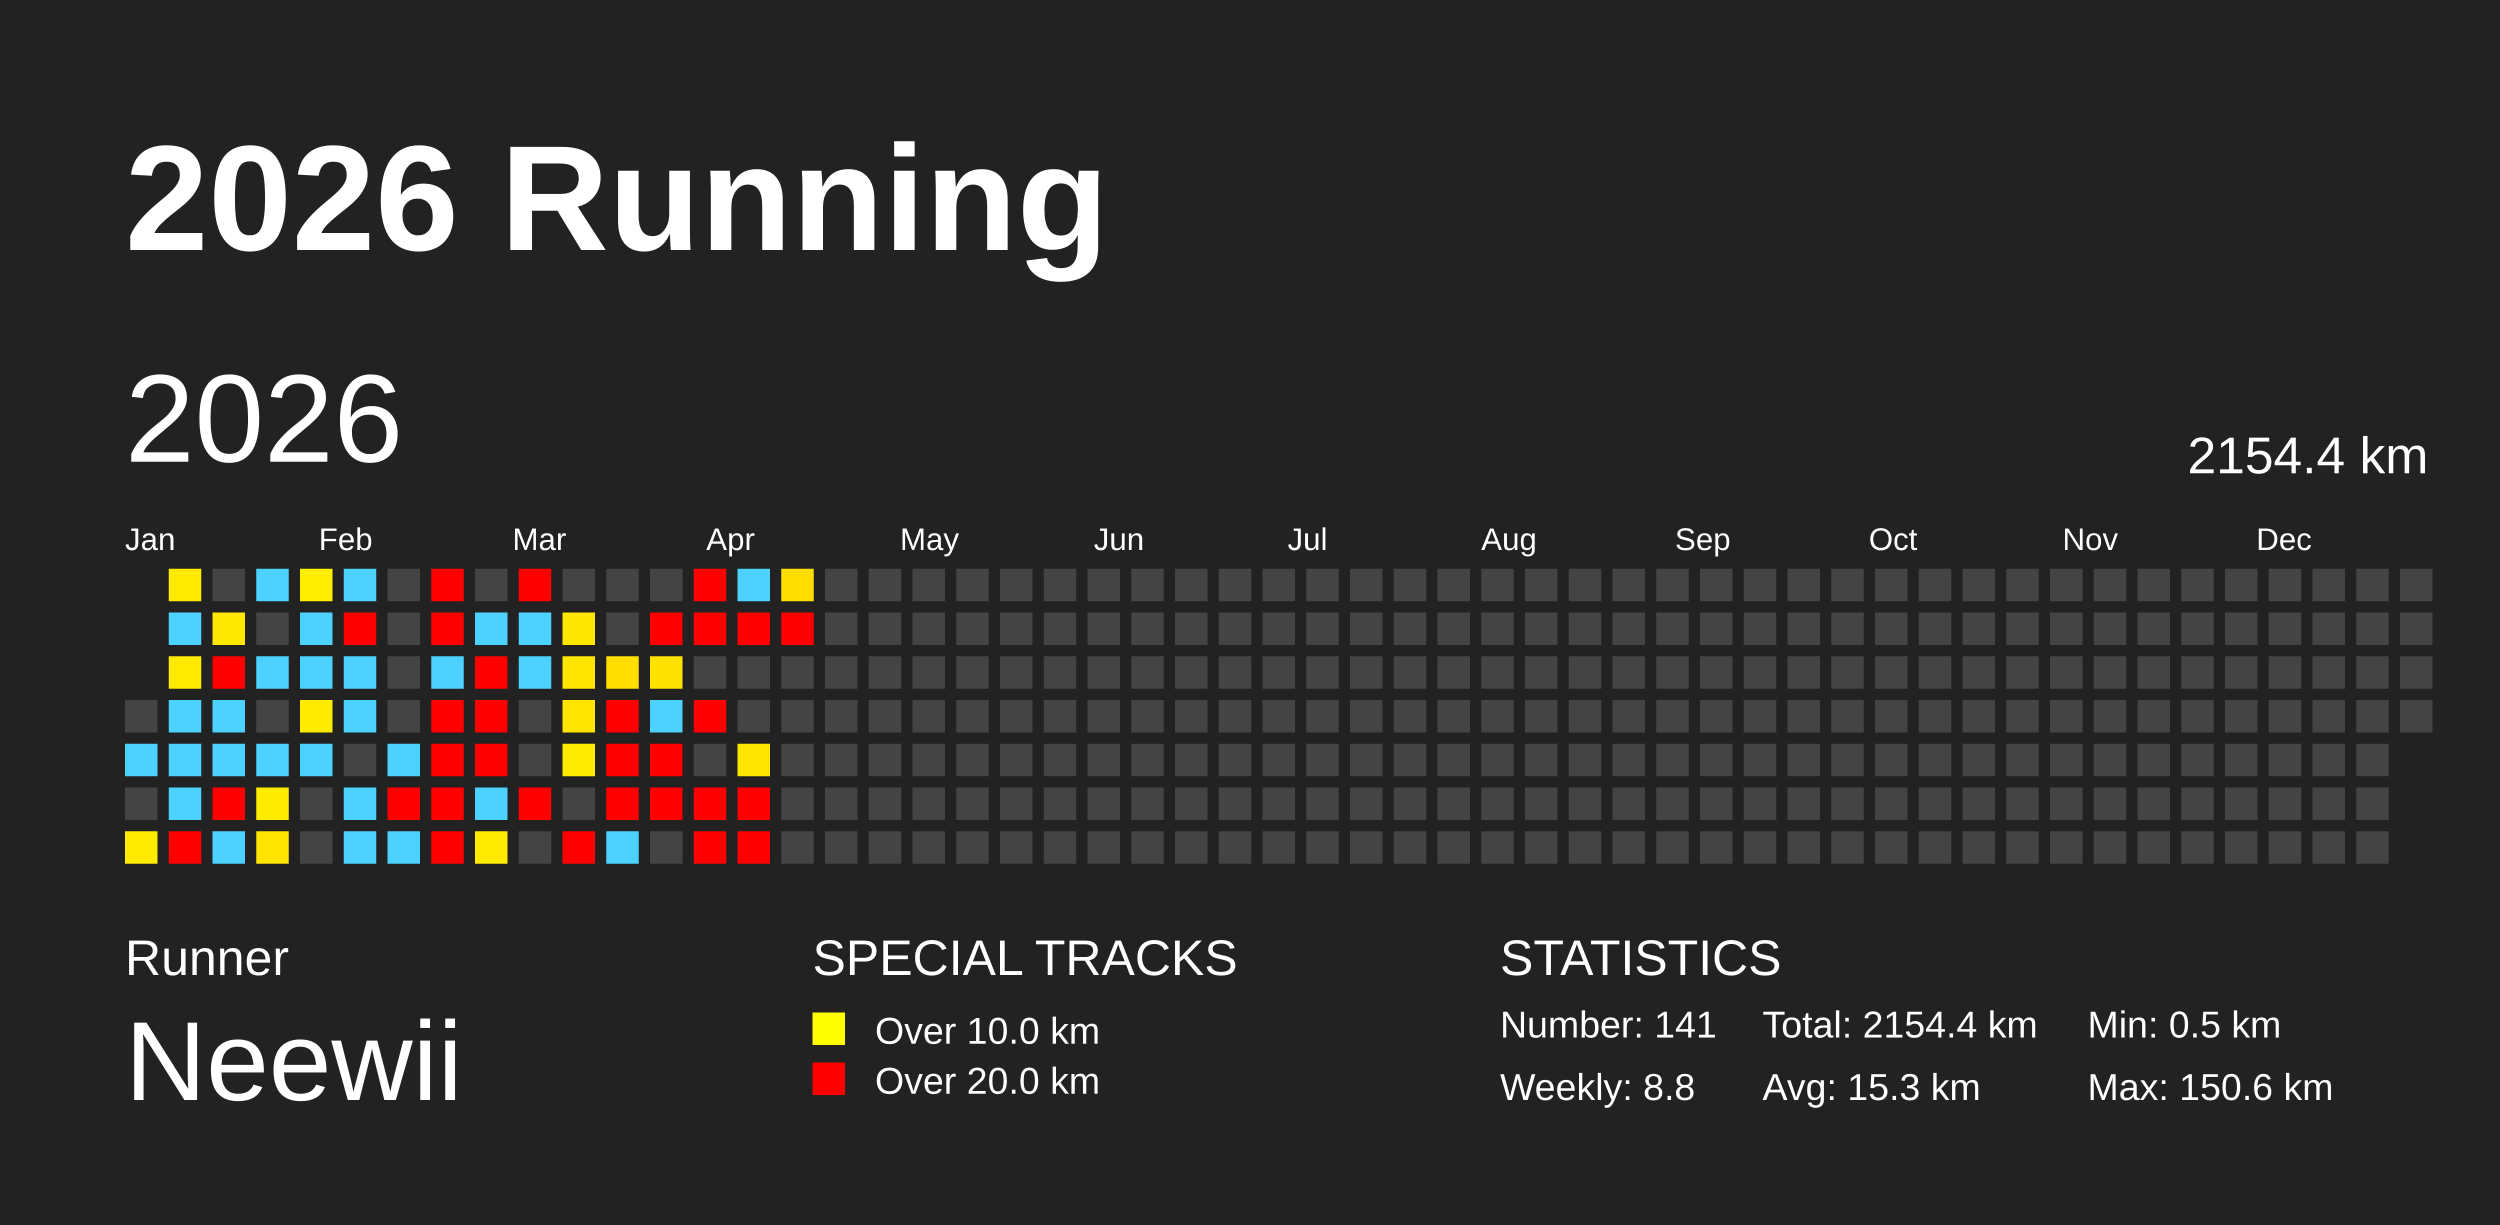
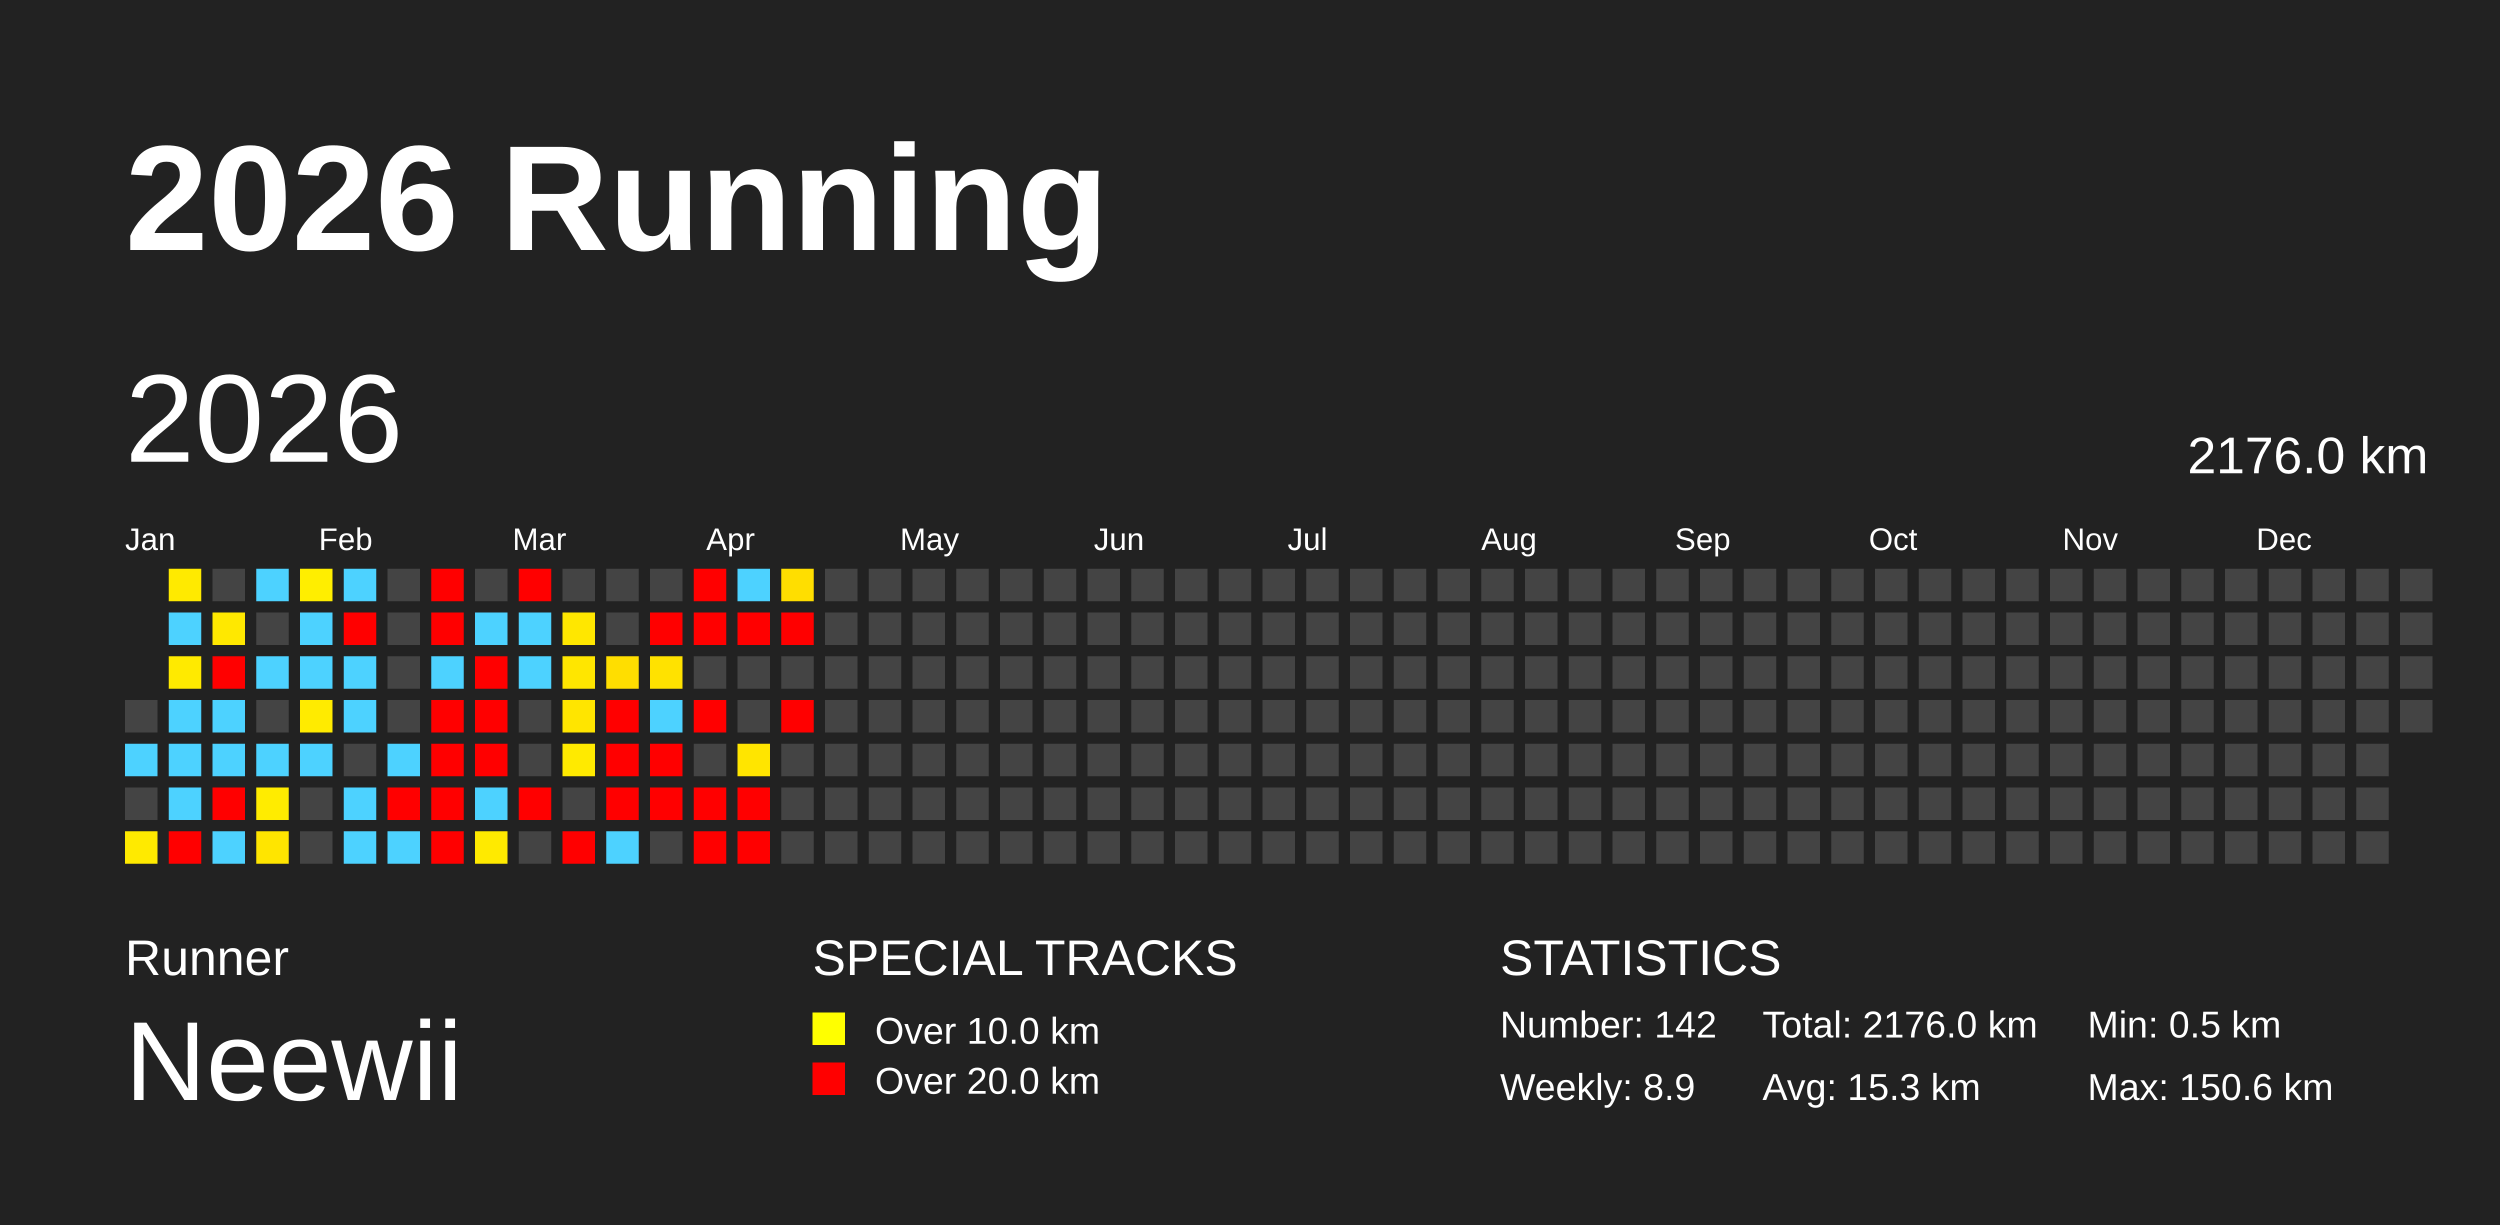
<svg xmlns="http://www.w3.org/2000/svg" baseProfile="full" height="98mm" version="1.1" viewBox="0,0,200,98" width="200mm">
  <defs />
  <rect fill="#222222" height="98" width="200" x="0" y="0" />
  <text fill="#FFFFFF" style="font-size:12px; font-family:Arial; font-weight:bold;" x="10" y="20">2026 Running</text>
  <text fill="#FFFFFF" style="font-size:4px; font-family:Arial" x="10" y="78">Runner</text>
  <text fill="#FFFFFF" style="font-size:9px; font-family:Arial" x="10" y="88">Neewii</text>
  <text fill="#FFFFFF" style="font-size:4px; font-family:Arial" x="65" y="78">SPECIAL TRACKS</text>
  <rect fill="yellow" height="2.6" width="2.6" x="65" y="81" />
  <text fill="#FFFFFF" style="font-size:3px; font-family:Arial" x="70" y="83.5">Over 10.0 km</text>
  <rect fill="red" height="2.6" width="2.6" x="65" y="85" />
  <text fill="#FFFFFF" style="font-size:3px; font-family:Arial" x="70" y="87.5">Over 20.0 km</text>
  <text fill="#FFFFFF" style="font-size:4px; font-family:Arial" x="120" y="78">STATISTICS</text>
-   <text fill="#FFFFFF" style="font-size:3px; font-family:Arial" x="120" y="83">Number: 141</text>
-   <text fill="#FFFFFF" style="font-size:3px; font-family:Arial" x="120" y="88">Weekly: 8.8</text>
-   <text fill="#FFFFFF" style="font-size:3px; font-family:Arial" x="141" y="83">Total: 2154.4 km</text>
+   <text fill="#FFFFFF" style="font-size:3px; font-family:Arial" x="120" y="83">Number: 142</text>
+   <text fill="#FFFFFF" style="font-size:3px; font-family:Arial" x="120" y="88">Weekly: 8.9</text>
+   <text fill="#FFFFFF" style="font-size:3px; font-family:Arial" x="141" y="83">Total: 2176.0 km</text>
  <text fill="#FFFFFF" style="font-size:3px; font-family:Arial" x="141" y="88">Avg: 15.3 km</text>
  <text fill="#FFFFFF" style="font-size:3px; font-family:Arial" x="167" y="83">Min: 0.5 km</text>
  <text fill="#FFFFFF" style="font-size:3px; font-family:Arial" x="167" y="88">Max: 150.6 km</text>
  <text dominant-baseline="hanging" fill="#FFFFFF" style="font-size:10.0px; font-family:Arial;" x="10" y="30">2026</text>
-   <text dominant-baseline="hanging" fill="#FFFFFF" style="font-size:4.125px; font-family:Arial;" x="175" y="35">2154.4 km</text>
+   <text dominant-baseline="hanging" fill="#FFFFFF" style="font-size:4.125px; font-family:Arial;" x="175" y="35">2176.0 km</text>
  <text fill="#FFFFFF" style="font-size:2.5px; font-family:Arial" x="10.0" y="44">Jan</text>
  <text fill="#FFFFFF" style="font-size:2.5px; font-family:Arial" x="25.5" y="44">Feb</text>
  <text fill="#FFFFFF" style="font-size:2.5px; font-family:Arial" x="41.0" y="44">Mar</text>
  <text fill="#FFFFFF" style="font-size:2.5px; font-family:Arial" x="56.5" y="44">Apr</text>
  <text fill="#FFFFFF" style="font-size:2.5px; font-family:Arial" x="72.0" y="44">May</text>
  <text fill="#FFFFFF" style="font-size:2.5px; font-family:Arial" x="87.5" y="44">Jun</text>
  <text fill="#FFFFFF" style="font-size:2.5px; font-family:Arial" x="103.0" y="44">Jul</text>
  <text fill="#FFFFFF" style="font-size:2.5px; font-family:Arial" x="118.5" y="44">Aug</text>
  <text fill="#FFFFFF" style="font-size:2.5px; font-family:Arial" x="134.0" y="44">Sep</text>
  <text fill="#FFFFFF" style="font-size:2.5px; font-family:Arial" x="149.5" y="44">Oct</text>
  <text fill="#FFFFFF" style="font-size:2.5px; font-family:Arial" x="165.0" y="44">Nov</text>
  <text fill="#FFFFFF" style="font-size:2.5px; font-family:Arial" x="180.5" y="44">Dec</text>
  <rect fill="#444444" height="2.6" width="2.6" x="10.0" y="56.0" />
  <rect fill="#4dd2ff" height="2.6" width="2.6" x="10.0" y="59.5" />
  <rect fill="#444444" height="2.6" width="2.6" x="10.0" y="63.0" />
  <rect fill="#ffea00" height="2.6" width="2.6" x="10.0" y="66.5" />
  <rect fill="#ffea00" height="2.6" width="2.6" x="13.5" y="45.5" />
  <rect fill="#4dd2ff" height="2.6" width="2.6" x="13.5" y="49.0" />
  <rect fill="#ffea00" height="2.6" width="2.6" x="13.5" y="52.5" />
  <rect fill="#4dd2ff" height="2.6" width="2.6" x="13.5" y="56.0" />
  <rect fill="#4dd2ff" height="2.6" width="2.6" x="13.5" y="59.5" />
  <rect fill="#4dd2ff" height="2.6" width="2.6" x="13.5" y="63.0" />
  <rect fill="red" height="2.6" width="2.6" x="13.5" y="66.5" />
  <rect fill="#444444" height="2.6" width="2.6" x="17.0" y="45.5" />
  <rect fill="#ffe800" height="2.6" width="2.6" x="17.0" y="49.0" />
  <rect fill="red" height="2.6" width="2.6" x="17.0" y="52.5" />
  <rect fill="#4dd2ff" height="2.6" width="2.6" x="17.0" y="56.0" />
  <rect fill="#4dd2ff" height="2.6" width="2.6" x="17.0" y="59.5" />
  <rect fill="red" height="2.6" width="2.6" x="17.0" y="63.0" />
  <rect fill="#4dd2ff" height="2.6" width="2.6" x="17.0" y="66.5" />
  <rect fill="#4dd2ff" height="2.6" width="2.6" x="20.5" y="45.5" />
  <rect fill="#444444" height="2.6" width="2.6" x="20.5" y="49.0" />
  <rect fill="#4dd2ff" height="2.6" width="2.6" x="20.5" y="52.5" />
  <rect fill="#444444" height="2.6" width="2.6" x="20.5" y="56.0" />
  <rect fill="#4dd2ff" height="2.6" width="2.6" x="20.5" y="59.5" />
  <rect fill="#ffec00" height="2.6" width="2.6" x="20.5" y="63.0" />
  <rect fill="#ffe500" height="2.6" width="2.6" x="20.5" y="66.5" />
  <rect fill="#ffee00" height="2.6" width="2.6" x="24.0" y="45.5" />
  <rect fill="#4dd2ff" height="2.6" width="2.6" x="24.0" y="49.0" />
  <rect fill="#4dd2ff" height="2.6" width="2.6" x="24.0" y="52.5" />
  <rect fill="#ffeb00" height="2.6" width="2.6" x="24.0" y="56.0" />
  <rect fill="#4dd2ff" height="2.6" width="2.6" x="24.0" y="59.5" />
  <rect fill="#444444" height="2.6" width="2.6" x="24.0" y="63.0" />
  <rect fill="#444444" height="2.6" width="2.6" x="24.0" y="66.5" />
  <rect fill="#4dd2ff" height="2.6" width="2.6" x="27.5" y="45.5" />
  <rect fill="red" height="2.6" width="2.6" x="27.5" y="49.0" />
  <rect fill="#4dd2ff" height="2.6" width="2.6" x="27.5" y="52.5" />
  <rect fill="#4dd2ff" height="2.6" width="2.6" x="27.5" y="56.0" />
  <rect fill="#444444" height="2.6" width="2.6" x="27.5" y="59.5" />
  <rect fill="#4dd2ff" height="2.6" width="2.6" x="27.5" y="63.0" />
  <rect fill="#4dd2ff" height="2.6" width="2.6" x="27.5" y="66.5" />
  <rect fill="#444444" height="2.6" width="2.6" x="31.0" y="45.5" />
  <rect fill="#444444" height="2.6" width="2.6" x="31.0" y="49.0" />
  <rect fill="#444444" height="2.6" width="2.6" x="31.0" y="52.5" />
  <rect fill="#444444" height="2.6" width="2.6" x="31.0" y="56.0" />
  <rect fill="#4dd2ff" height="2.6" width="2.6" x="31.0" y="59.5" />
  <rect fill="red" height="2.6" width="2.6" x="31.0" y="63.0" />
  <rect fill="#4dd2ff" height="2.6" width="2.6" x="31.0" y="66.5" />
  <rect fill="red" height="2.6" width="2.6" x="34.5" y="45.5" />
  <rect fill="red" height="2.6" width="2.6" x="34.5" y="49.0" />
  <rect fill="#4dd2ff" height="2.6" width="2.6" x="34.5" y="52.5" />
  <rect fill="red" height="2.6" width="2.6" x="34.5" y="56.0" />
  <rect fill="red" height="2.6" width="2.6" x="34.5" y="59.5" />
  <rect fill="red" height="2.6" width="2.6" x="34.5" y="63.0" />
  <rect fill="red" height="2.6" width="2.6" x="34.5" y="66.5" />
  <rect fill="#444444" height="2.6" width="2.6" x="38.0" y="45.5" />
  <rect fill="#4dd2ff" height="2.6" width="2.6" x="38.0" y="49.0" />
  <rect fill="red" height="2.6" width="2.6" x="38.0" y="52.5" />
  <rect fill="red" height="2.6" width="2.6" x="38.0" y="56.0" />
  <rect fill="red" height="2.6" width="2.6" x="38.0" y="59.5" />
  <rect fill="#4dd2ff" height="2.6" width="2.6" x="38.0" y="63.0" />
  <rect fill="#ffea00" height="2.6" width="2.6" x="38.0" y="66.5" />
  <rect fill="red" height="2.6" width="2.6" x="41.5" y="45.5" />
  <rect fill="#4dd2ff" height="2.6" width="2.6" x="41.5" y="49.0" />
  <rect fill="#4dd2ff" height="2.6" width="2.6" x="41.5" y="52.5" />
  <rect fill="#444444" height="2.6" width="2.6" x="41.5" y="56.0" />
  <rect fill="#444444" height="2.6" width="2.6" x="41.5" y="59.5" />
  <rect fill="red" height="2.6" width="2.6" x="41.5" y="63.0" />
  <rect fill="#444444" height="2.6" width="2.6" x="41.5" y="66.5" />
  <rect fill="#444444" height="2.6" width="2.6" x="45.0" y="45.5" />
  <rect fill="#ffe700" height="2.6" width="2.6" x="45.0" y="49.0" />
  <rect fill="#ffe600" height="2.6" width="2.6" x="45.0" y="52.5" />
  <rect fill="#ffe500" height="2.6" width="2.6" x="45.0" y="56.0" />
  <rect fill="#ffea00" height="2.6" width="2.6" x="45.0" y="59.5" />
  <rect fill="#444444" height="2.6" width="2.6" x="45.0" y="63.0" />
  <rect fill="red" height="2.6" width="2.6" x="45.0" y="66.5" />
  <rect fill="#444444" height="2.6" width="2.6" x="48.5" y="45.5" />
  <rect fill="#444444" height="2.6" width="2.6" x="48.5" y="49.0" />
  <rect fill="#ffde00" height="2.6" width="2.6" x="48.5" y="52.5" />
  <rect fill="red" height="2.6" width="2.6" x="48.5" y="56.0" />
  <rect fill="red" height="2.6" width="2.6" x="48.5" y="59.5" />
  <rect fill="red" height="2.6" width="2.6" x="48.5" y="63.0" />
  <rect fill="#4dd2ff" height="2.6" width="2.6" x="48.5" y="66.5" />
  <rect fill="#444444" height="2.6" width="2.6" x="52.0" y="45.5" />
  <rect fill="red" height="2.6" width="2.6" x="52.0" y="49.0" />
  <rect fill="#ffe200" height="2.6" width="2.6" x="52.0" y="52.5" />
  <rect fill="#4dd2ff" height="2.6" width="2.6" x="52.0" y="56.0" />
  <rect fill="red" height="2.6" width="2.6" x="52.0" y="59.5" />
  <rect fill="red" height="2.6" width="2.6" x="52.0" y="63.0" />
  <rect fill="#444444" height="2.6" width="2.6" x="52.0" y="66.5" />
  <rect fill="red" height="2.6" width="2.6" x="55.5" y="45.5" />
  <rect fill="red" height="2.6" width="2.6" x="55.5" y="49.0" />
  <rect fill="#444444" height="2.6" width="2.6" x="55.5" y="52.5" />
  <rect fill="red" height="2.6" width="2.6" x="55.5" y="56.0" />
  <rect fill="#444444" height="2.6" width="2.6" x="55.5" y="59.5" />
  <rect fill="red" height="2.6" width="2.6" x="55.5" y="63.0" />
  <rect fill="red" height="2.6" width="2.6" x="55.5" y="66.5" />
  <rect fill="#4dd2ff" height="2.6" width="2.6" x="59.0" y="45.5" />
  <rect fill="red" height="2.6" width="2.6" x="59.0" y="49.0" />
  <rect fill="#444444" height="2.6" width="2.6" x="59.0" y="52.5" />
  <rect fill="#444444" height="2.6" width="2.6" x="59.0" y="56.0" />
  <rect fill="#ffe500" height="2.6" width="2.6" x="59.0" y="59.5" />
  <rect fill="red" height="2.6" width="2.6" x="59.0" y="63.0" />
  <rect fill="red" height="2.6" width="2.6" x="59.0" y="66.5" />
  <rect fill="#ffde00" height="2.6" width="2.6" x="62.5" y="45.5" />
  <rect fill="red" height="2.6" width="2.6" x="62.5" y="49.0" />
  <rect fill="#444444" height="2.6" width="2.6" x="62.5" y="52.5" />
-   <rect fill="#444444" height="2.6" width="2.6" x="62.5" y="56.0" />
+   <rect fill="red" height="2.6" width="2.6" x="62.5" y="56.0" />
  <rect fill="#444444" height="2.6" width="2.6" x="62.5" y="59.5" />
  <rect fill="#444444" height="2.6" width="2.6" x="62.5" y="63.0" />
  <rect fill="#444444" height="2.6" width="2.6" x="62.5" y="66.5" />
  <rect fill="#444444" height="2.6" width="2.6" x="66.0" y="45.5" />
  <rect fill="#444444" height="2.6" width="2.6" x="66.0" y="49.0" />
  <rect fill="#444444" height="2.6" width="2.6" x="66.0" y="52.5" />
  <rect fill="#444444" height="2.6" width="2.6" x="66.0" y="56.0" />
  <rect fill="#444444" height="2.6" width="2.6" x="66.0" y="59.5" />
  <rect fill="#444444" height="2.6" width="2.6" x="66.0" y="63.0" />
  <rect fill="#444444" height="2.6" width="2.6" x="66.0" y="66.5" />
  <rect fill="#444444" height="2.6" width="2.6" x="69.5" y="45.5" />
  <rect fill="#444444" height="2.6" width="2.6" x="69.5" y="49.0" />
  <rect fill="#444444" height="2.6" width="2.6" x="69.5" y="52.5" />
  <rect fill="#444444" height="2.6" width="2.6" x="69.5" y="56.0" />
  <rect fill="#444444" height="2.6" width="2.6" x="69.5" y="59.5" />
  <rect fill="#444444" height="2.6" width="2.6" x="69.5" y="63.0" />
  <rect fill="#444444" height="2.6" width="2.6" x="69.5" y="66.5" />
  <rect fill="#444444" height="2.6" width="2.6" x="73.0" y="45.5" />
  <rect fill="#444444" height="2.6" width="2.6" x="73.0" y="49.0" />
  <rect fill="#444444" height="2.6" width="2.6" x="73.0" y="52.5" />
  <rect fill="#444444" height="2.6" width="2.6" x="73.0" y="56.0" />
  <rect fill="#444444" height="2.6" width="2.6" x="73.0" y="59.5" />
  <rect fill="#444444" height="2.6" width="2.6" x="73.0" y="63.0" />
  <rect fill="#444444" height="2.6" width="2.6" x="73.0" y="66.5" />
  <rect fill="#444444" height="2.6" width="2.6" x="76.5" y="45.5" />
  <rect fill="#444444" height="2.6" width="2.6" x="76.5" y="49.0" />
  <rect fill="#444444" height="2.6" width="2.6" x="76.5" y="52.5" />
  <rect fill="#444444" height="2.6" width="2.6" x="76.5" y="56.0" />
  <rect fill="#444444" height="2.6" width="2.6" x="76.5" y="59.5" />
  <rect fill="#444444" height="2.6" width="2.6" x="76.5" y="63.0" />
  <rect fill="#444444" height="2.6" width="2.6" x="76.5" y="66.5" />
  <rect fill="#444444" height="2.6" width="2.6" x="80.0" y="45.5" />
  <rect fill="#444444" height="2.6" width="2.6" x="80.0" y="49.0" />
  <rect fill="#444444" height="2.6" width="2.6" x="80.0" y="52.5" />
  <rect fill="#444444" height="2.6" width="2.6" x="80.0" y="56.0" />
  <rect fill="#444444" height="2.6" width="2.6" x="80.0" y="59.5" />
  <rect fill="#444444" height="2.6" width="2.6" x="80.0" y="63.0" />
  <rect fill="#444444" height="2.6" width="2.6" x="80.0" y="66.5" />
  <rect fill="#444444" height="2.6" width="2.6" x="83.5" y="45.5" />
  <rect fill="#444444" height="2.6" width="2.6" x="83.5" y="49.0" />
  <rect fill="#444444" height="2.6" width="2.6" x="83.5" y="52.5" />
  <rect fill="#444444" height="2.6" width="2.6" x="83.5" y="56.0" />
  <rect fill="#444444" height="2.6" width="2.6" x="83.5" y="59.5" />
  <rect fill="#444444" height="2.6" width="2.6" x="83.5" y="63.0" />
  <rect fill="#444444" height="2.6" width="2.6" x="83.5" y="66.5" />
  <rect fill="#444444" height="2.6" width="2.6" x="87.0" y="45.5" />
  <rect fill="#444444" height="2.6" width="2.6" x="87.0" y="49.0" />
  <rect fill="#444444" height="2.6" width="2.6" x="87.0" y="52.5" />
  <rect fill="#444444" height="2.6" width="2.6" x="87.0" y="56.0" />
  <rect fill="#444444" height="2.6" width="2.6" x="87.0" y="59.5" />
  <rect fill="#444444" height="2.6" width="2.6" x="87.0" y="63.0" />
  <rect fill="#444444" height="2.6" width="2.6" x="87.0" y="66.5" />
  <rect fill="#444444" height="2.6" width="2.6" x="90.5" y="45.5" />
  <rect fill="#444444" height="2.6" width="2.6" x="90.5" y="49.0" />
  <rect fill="#444444" height="2.6" width="2.6" x="90.5" y="52.5" />
  <rect fill="#444444" height="2.6" width="2.6" x="90.5" y="56.0" />
  <rect fill="#444444" height="2.6" width="2.6" x="90.5" y="59.5" />
  <rect fill="#444444" height="2.6" width="2.6" x="90.5" y="63.0" />
  <rect fill="#444444" height="2.6" width="2.6" x="90.5" y="66.5" />
  <rect fill="#444444" height="2.6" width="2.6" x="94.0" y="45.5" />
  <rect fill="#444444" height="2.6" width="2.6" x="94.0" y="49.0" />
  <rect fill="#444444" height="2.6" width="2.6" x="94.0" y="52.5" />
  <rect fill="#444444" height="2.6" width="2.6" x="94.0" y="56.0" />
  <rect fill="#444444" height="2.6" width="2.6" x="94.0" y="59.5" />
  <rect fill="#444444" height="2.6" width="2.6" x="94.0" y="63.0" />
  <rect fill="#444444" height="2.6" width="2.6" x="94.0" y="66.5" />
  <rect fill="#444444" height="2.6" width="2.6" x="97.5" y="45.5" />
  <rect fill="#444444" height="2.6" width="2.6" x="97.5" y="49.0" />
  <rect fill="#444444" height="2.6" width="2.6" x="97.5" y="52.5" />
  <rect fill="#444444" height="2.6" width="2.6" x="97.5" y="56.0" />
  <rect fill="#444444" height="2.6" width="2.6" x="97.5" y="59.5" />
  <rect fill="#444444" height="2.6" width="2.6" x="97.5" y="63.0" />
  <rect fill="#444444" height="2.6" width="2.6" x="97.5" y="66.5" />
  <rect fill="#444444" height="2.6" width="2.6" x="101.0" y="45.5" />
  <rect fill="#444444" height="2.6" width="2.6" x="101.0" y="49.0" />
  <rect fill="#444444" height="2.6" width="2.6" x="101.0" y="52.5" />
  <rect fill="#444444" height="2.6" width="2.6" x="101.0" y="56.0" />
  <rect fill="#444444" height="2.6" width="2.6" x="101.0" y="59.5" />
  <rect fill="#444444" height="2.6" width="2.6" x="101.0" y="63.0" />
  <rect fill="#444444" height="2.6" width="2.6" x="101.0" y="66.5" />
  <rect fill="#444444" height="2.6" width="2.6" x="104.5" y="45.5" />
  <rect fill="#444444" height="2.6" width="2.6" x="104.5" y="49.0" />
  <rect fill="#444444" height="2.6" width="2.6" x="104.5" y="52.5" />
  <rect fill="#444444" height="2.6" width="2.6" x="104.5" y="56.0" />
  <rect fill="#444444" height="2.6" width="2.6" x="104.5" y="59.5" />
  <rect fill="#444444" height="2.6" width="2.6" x="104.5" y="63.0" />
  <rect fill="#444444" height="2.6" width="2.6" x="104.5" y="66.5" />
  <rect fill="#444444" height="2.6" width="2.6" x="108.0" y="45.5" />
  <rect fill="#444444" height="2.6" width="2.6" x="108.0" y="49.0" />
  <rect fill="#444444" height="2.6" width="2.6" x="108.0" y="52.5" />
  <rect fill="#444444" height="2.6" width="2.6" x="108.0" y="56.0" />
  <rect fill="#444444" height="2.6" width="2.6" x="108.0" y="59.5" />
  <rect fill="#444444" height="2.6" width="2.6" x="108.0" y="63.0" />
  <rect fill="#444444" height="2.6" width="2.6" x="108.0" y="66.5" />
  <rect fill="#444444" height="2.6" width="2.6" x="111.5" y="45.5" />
  <rect fill="#444444" height="2.6" width="2.6" x="111.5" y="49.0" />
  <rect fill="#444444" height="2.6" width="2.6" x="111.5" y="52.5" />
  <rect fill="#444444" height="2.6" width="2.6" x="111.5" y="56.0" />
  <rect fill="#444444" height="2.6" width="2.6" x="111.5" y="59.5" />
  <rect fill="#444444" height="2.6" width="2.6" x="111.5" y="63.0" />
  <rect fill="#444444" height="2.6" width="2.6" x="111.5" y="66.5" />
  <rect fill="#444444" height="2.6" width="2.6" x="115.0" y="45.5" />
  <rect fill="#444444" height="2.6" width="2.6" x="115.0" y="49.0" />
  <rect fill="#444444" height="2.6" width="2.6" x="115.0" y="52.5" />
  <rect fill="#444444" height="2.6" width="2.6" x="115.0" y="56.0" />
  <rect fill="#444444" height="2.6" width="2.6" x="115.0" y="59.5" />
  <rect fill="#444444" height="2.6" width="2.6" x="115.0" y="63.0" />
  <rect fill="#444444" height="2.6" width="2.6" x="115.0" y="66.5" />
  <rect fill="#444444" height="2.6" width="2.6" x="118.5" y="45.5" />
  <rect fill="#444444" height="2.6" width="2.6" x="118.5" y="49.0" />
  <rect fill="#444444" height="2.6" width="2.6" x="118.5" y="52.5" />
  <rect fill="#444444" height="2.6" width="2.6" x="118.5" y="56.0" />
  <rect fill="#444444" height="2.6" width="2.6" x="118.5" y="59.5" />
  <rect fill="#444444" height="2.6" width="2.6" x="118.5" y="63.0" />
  <rect fill="#444444" height="2.6" width="2.6" x="118.5" y="66.5" />
  <rect fill="#444444" height="2.6" width="2.6" x="122.0" y="45.5" />
  <rect fill="#444444" height="2.6" width="2.6" x="122.0" y="49.0" />
  <rect fill="#444444" height="2.6" width="2.6" x="122.0" y="52.5" />
  <rect fill="#444444" height="2.6" width="2.6" x="122.0" y="56.0" />
  <rect fill="#444444" height="2.6" width="2.6" x="122.0" y="59.5" />
  <rect fill="#444444" height="2.6" width="2.6" x="122.0" y="63.0" />
  <rect fill="#444444" height="2.6" width="2.6" x="122.0" y="66.5" />
  <rect fill="#444444" height="2.6" width="2.6" x="125.5" y="45.5" />
  <rect fill="#444444" height="2.6" width="2.6" x="125.5" y="49.0" />
  <rect fill="#444444" height="2.6" width="2.6" x="125.5" y="52.5" />
  <rect fill="#444444" height="2.6" width="2.6" x="125.5" y="56.0" />
  <rect fill="#444444" height="2.6" width="2.6" x="125.5" y="59.5" />
  <rect fill="#444444" height="2.6" width="2.6" x="125.5" y="63.0" />
  <rect fill="#444444" height="2.6" width="2.6" x="125.5" y="66.5" />
  <rect fill="#444444" height="2.6" width="2.6" x="129.0" y="45.5" />
  <rect fill="#444444" height="2.6" width="2.6" x="129.0" y="49.0" />
  <rect fill="#444444" height="2.6" width="2.6" x="129.0" y="52.5" />
  <rect fill="#444444" height="2.6" width="2.6" x="129.0" y="56.0" />
  <rect fill="#444444" height="2.6" width="2.6" x="129.0" y="59.5" />
  <rect fill="#444444" height="2.6" width="2.6" x="129.0" y="63.0" />
  <rect fill="#444444" height="2.6" width="2.6" x="129.0" y="66.5" />
  <rect fill="#444444" height="2.6" width="2.6" x="132.5" y="45.5" />
  <rect fill="#444444" height="2.6" width="2.6" x="132.5" y="49.0" />
  <rect fill="#444444" height="2.6" width="2.6" x="132.5" y="52.5" />
  <rect fill="#444444" height="2.6" width="2.6" x="132.5" y="56.0" />
  <rect fill="#444444" height="2.6" width="2.6" x="132.5" y="59.5" />
  <rect fill="#444444" height="2.6" width="2.6" x="132.5" y="63.0" />
  <rect fill="#444444" height="2.6" width="2.6" x="132.5" y="66.5" />
  <rect fill="#444444" height="2.6" width="2.6" x="136.0" y="45.5" />
  <rect fill="#444444" height="2.6" width="2.6" x="136.0" y="49.0" />
  <rect fill="#444444" height="2.6" width="2.6" x="136.0" y="52.5" />
  <rect fill="#444444" height="2.6" width="2.6" x="136.0" y="56.0" />
  <rect fill="#444444" height="2.6" width="2.6" x="136.0" y="59.5" />
  <rect fill="#444444" height="2.6" width="2.6" x="136.0" y="63.0" />
  <rect fill="#444444" height="2.6" width="2.6" x="136.0" y="66.5" />
  <rect fill="#444444" height="2.6" width="2.6" x="139.5" y="45.5" />
  <rect fill="#444444" height="2.6" width="2.6" x="139.5" y="49.0" />
  <rect fill="#444444" height="2.6" width="2.6" x="139.5" y="52.5" />
  <rect fill="#444444" height="2.6" width="2.6" x="139.5" y="56.0" />
  <rect fill="#444444" height="2.6" width="2.6" x="139.5" y="59.5" />
  <rect fill="#444444" height="2.6" width="2.6" x="139.5" y="63.0" />
  <rect fill="#444444" height="2.6" width="2.6" x="139.5" y="66.5" />
  <rect fill="#444444" height="2.6" width="2.6" x="143.0" y="45.5" />
  <rect fill="#444444" height="2.6" width="2.6" x="143.0" y="49.0" />
  <rect fill="#444444" height="2.6" width="2.6" x="143.0" y="52.5" />
  <rect fill="#444444" height="2.6" width="2.6" x="143.0" y="56.0" />
  <rect fill="#444444" height="2.6" width="2.6" x="143.0" y="59.5" />
  <rect fill="#444444" height="2.6" width="2.6" x="143.0" y="63.0" />
  <rect fill="#444444" height="2.6" width="2.6" x="143.0" y="66.5" />
  <rect fill="#444444" height="2.6" width="2.6" x="146.5" y="45.5" />
  <rect fill="#444444" height="2.6" width="2.6" x="146.5" y="49.0" />
  <rect fill="#444444" height="2.6" width="2.6" x="146.5" y="52.5" />
  <rect fill="#444444" height="2.6" width="2.6" x="146.5" y="56.0" />
  <rect fill="#444444" height="2.6" width="2.6" x="146.5" y="59.5" />
  <rect fill="#444444" height="2.6" width="2.6" x="146.5" y="63.0" />
  <rect fill="#444444" height="2.6" width="2.6" x="146.5" y="66.5" />
  <rect fill="#444444" height="2.6" width="2.6" x="150.0" y="45.5" />
  <rect fill="#444444" height="2.6" width="2.6" x="150.0" y="49.0" />
  <rect fill="#444444" height="2.6" width="2.6" x="150.0" y="52.5" />
  <rect fill="#444444" height="2.6" width="2.6" x="150.0" y="56.0" />
  <rect fill="#444444" height="2.6" width="2.6" x="150.0" y="59.5" />
  <rect fill="#444444" height="2.6" width="2.6" x="150.0" y="63.0" />
  <rect fill="#444444" height="2.6" width="2.6" x="150.0" y="66.5" />
  <rect fill="#444444" height="2.6" width="2.6" x="153.5" y="45.5" />
  <rect fill="#444444" height="2.6" width="2.6" x="153.5" y="49.0" />
  <rect fill="#444444" height="2.6" width="2.6" x="153.5" y="52.5" />
  <rect fill="#444444" height="2.6" width="2.6" x="153.5" y="56.0" />
  <rect fill="#444444" height="2.6" width="2.6" x="153.5" y="59.5" />
  <rect fill="#444444" height="2.6" width="2.6" x="153.5" y="63.0" />
  <rect fill="#444444" height="2.6" width="2.6" x="153.5" y="66.5" />
  <rect fill="#444444" height="2.6" width="2.6" x="157.0" y="45.5" />
  <rect fill="#444444" height="2.6" width="2.6" x="157.0" y="49.0" />
  <rect fill="#444444" height="2.6" width="2.6" x="157.0" y="52.5" />
  <rect fill="#444444" height="2.6" width="2.6" x="157.0" y="56.0" />
  <rect fill="#444444" height="2.6" width="2.6" x="157.0" y="59.5" />
  <rect fill="#444444" height="2.6" width="2.6" x="157.0" y="63.0" />
  <rect fill="#444444" height="2.6" width="2.6" x="157.0" y="66.5" />
  <rect fill="#444444" height="2.6" width="2.6" x="160.5" y="45.5" />
  <rect fill="#444444" height="2.6" width="2.6" x="160.5" y="49.0" />
  <rect fill="#444444" height="2.6" width="2.6" x="160.5" y="52.5" />
  <rect fill="#444444" height="2.6" width="2.6" x="160.5" y="56.0" />
  <rect fill="#444444" height="2.6" width="2.6" x="160.5" y="59.5" />
  <rect fill="#444444" height="2.6" width="2.6" x="160.5" y="63.0" />
  <rect fill="#444444" height="2.6" width="2.6" x="160.5" y="66.5" />
  <rect fill="#444444" height="2.6" width="2.6" x="164.0" y="45.5" />
  <rect fill="#444444" height="2.6" width="2.6" x="164.0" y="49.0" />
  <rect fill="#444444" height="2.6" width="2.6" x="164.0" y="52.5" />
  <rect fill="#444444" height="2.6" width="2.6" x="164.0" y="56.0" />
  <rect fill="#444444" height="2.6" width="2.6" x="164.0" y="59.5" />
  <rect fill="#444444" height="2.6" width="2.6" x="164.0" y="63.0" />
  <rect fill="#444444" height="2.6" width="2.6" x="164.0" y="66.5" />
  <rect fill="#444444" height="2.6" width="2.6" x="167.5" y="45.5" />
  <rect fill="#444444" height="2.6" width="2.6" x="167.5" y="49.0" />
  <rect fill="#444444" height="2.6" width="2.6" x="167.5" y="52.5" />
  <rect fill="#444444" height="2.6" width="2.6" x="167.5" y="56.0" />
  <rect fill="#444444" height="2.6" width="2.6" x="167.5" y="59.5" />
  <rect fill="#444444" height="2.6" width="2.6" x="167.5" y="63.0" />
  <rect fill="#444444" height="2.6" width="2.6" x="167.5" y="66.5" />
  <rect fill="#444444" height="2.6" width="2.6" x="171.0" y="45.5" />
  <rect fill="#444444" height="2.6" width="2.6" x="171.0" y="49.0" />
  <rect fill="#444444" height="2.6" width="2.6" x="171.0" y="52.5" />
  <rect fill="#444444" height="2.6" width="2.6" x="171.0" y="56.0" />
  <rect fill="#444444" height="2.6" width="2.6" x="171.0" y="59.5" />
  <rect fill="#444444" height="2.6" width="2.6" x="171.0" y="63.0" />
  <rect fill="#444444" height="2.6" width="2.6" x="171.0" y="66.5" />
  <rect fill="#444444" height="2.6" width="2.6" x="174.5" y="45.5" />
  <rect fill="#444444" height="2.6" width="2.6" x="174.5" y="49.0" />
  <rect fill="#444444" height="2.6" width="2.6" x="174.5" y="52.5" />
  <rect fill="#444444" height="2.6" width="2.6" x="174.5" y="56.0" />
  <rect fill="#444444" height="2.6" width="2.6" x="174.5" y="59.5" />
  <rect fill="#444444" height="2.6" width="2.6" x="174.5" y="63.0" />
  <rect fill="#444444" height="2.6" width="2.6" x="174.5" y="66.5" />
  <rect fill="#444444" height="2.6" width="2.6" x="178.0" y="45.5" />
  <rect fill="#444444" height="2.6" width="2.6" x="178.0" y="49.0" />
  <rect fill="#444444" height="2.6" width="2.6" x="178.0" y="52.5" />
  <rect fill="#444444" height="2.6" width="2.6" x="178.0" y="56.0" />
  <rect fill="#444444" height="2.6" width="2.6" x="178.0" y="59.5" />
  <rect fill="#444444" height="2.6" width="2.6" x="178.0" y="63.0" />
  <rect fill="#444444" height="2.6" width="2.6" x="178.0" y="66.5" />
  <rect fill="#444444" height="2.6" width="2.6" x="181.5" y="45.5" />
  <rect fill="#444444" height="2.6" width="2.6" x="181.5" y="49.0" />
  <rect fill="#444444" height="2.6" width="2.6" x="181.5" y="52.5" />
  <rect fill="#444444" height="2.6" width="2.6" x="181.5" y="56.0" />
  <rect fill="#444444" height="2.6" width="2.6" x="181.5" y="59.5" />
  <rect fill="#444444" height="2.6" width="2.6" x="181.5" y="63.0" />
  <rect fill="#444444" height="2.6" width="2.6" x="181.5" y="66.5" />
  <rect fill="#444444" height="2.6" width="2.6" x="185.0" y="45.5" />
  <rect fill="#444444" height="2.6" width="2.6" x="185.0" y="49.0" />
  <rect fill="#444444" height="2.6" width="2.6" x="185.0" y="52.5" />
  <rect fill="#444444" height="2.6" width="2.6" x="185.0" y="56.0" />
  <rect fill="#444444" height="2.6" width="2.6" x="185.0" y="59.5" />
  <rect fill="#444444" height="2.6" width="2.6" x="185.0" y="63.0" />
  <rect fill="#444444" height="2.6" width="2.6" x="185.0" y="66.5" />
  <rect fill="#444444" height="2.6" width="2.6" x="188.5" y="45.5" />
  <rect fill="#444444" height="2.6" width="2.6" x="188.5" y="49.0" />
  <rect fill="#444444" height="2.6" width="2.6" x="188.5" y="52.5" />
  <rect fill="#444444" height="2.6" width="2.6" x="188.5" y="56.0" />
  <rect fill="#444444" height="2.6" width="2.6" x="188.5" y="59.5" />
  <rect fill="#444444" height="2.6" width="2.6" x="188.5" y="63.0" />
  <rect fill="#444444" height="2.6" width="2.6" x="188.5" y="66.5" />
  <rect fill="#444444" height="2.6" width="2.6" x="192.0" y="45.5" />
  <rect fill="#444444" height="2.6" width="2.6" x="192.0" y="49.0" />
  <rect fill="#444444" height="2.6" width="2.6" x="192.0" y="52.5" />
  <rect fill="#444444" height="2.6" width="2.6" x="192.0" y="56.0" />
</svg>
